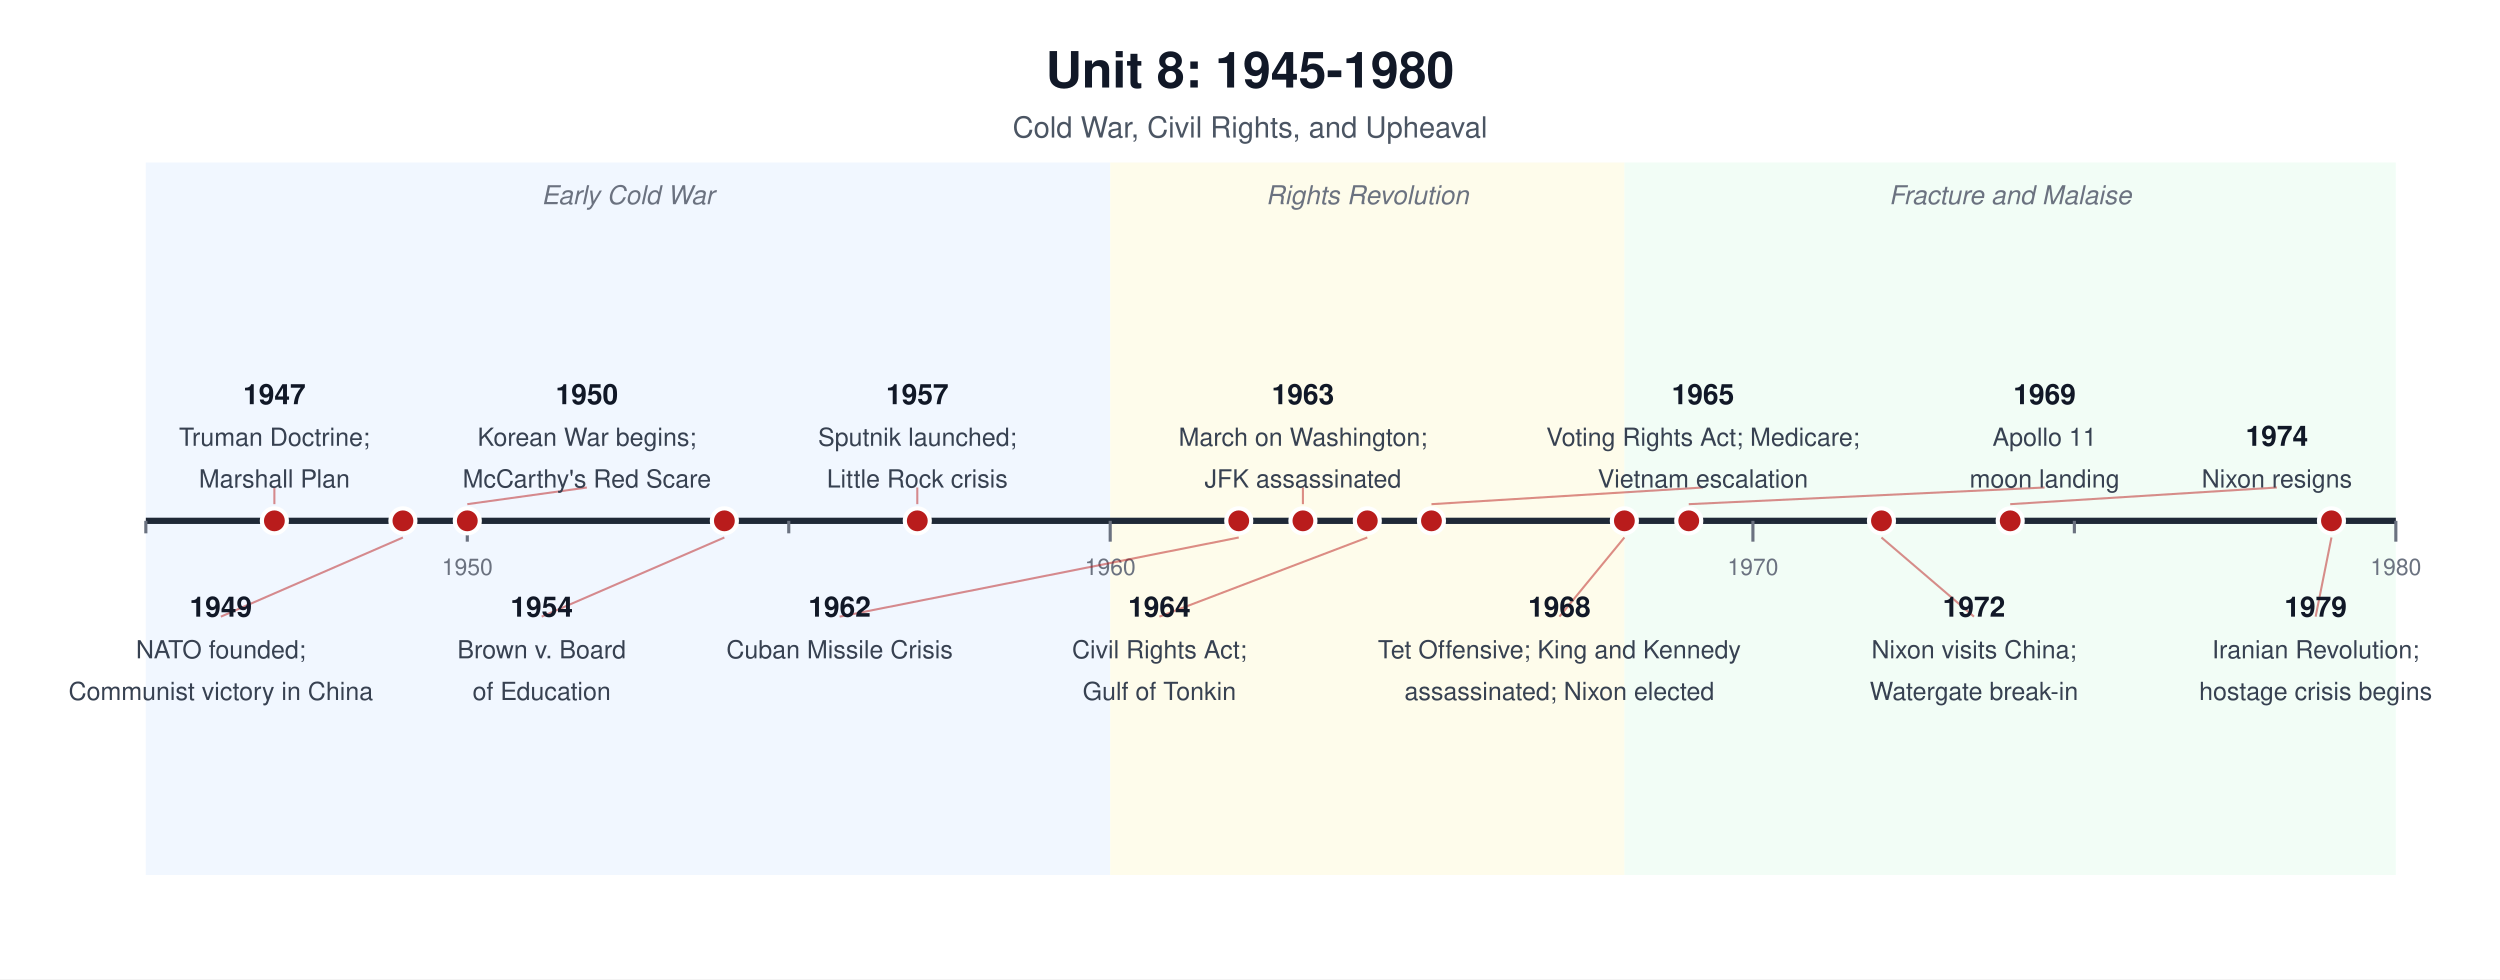
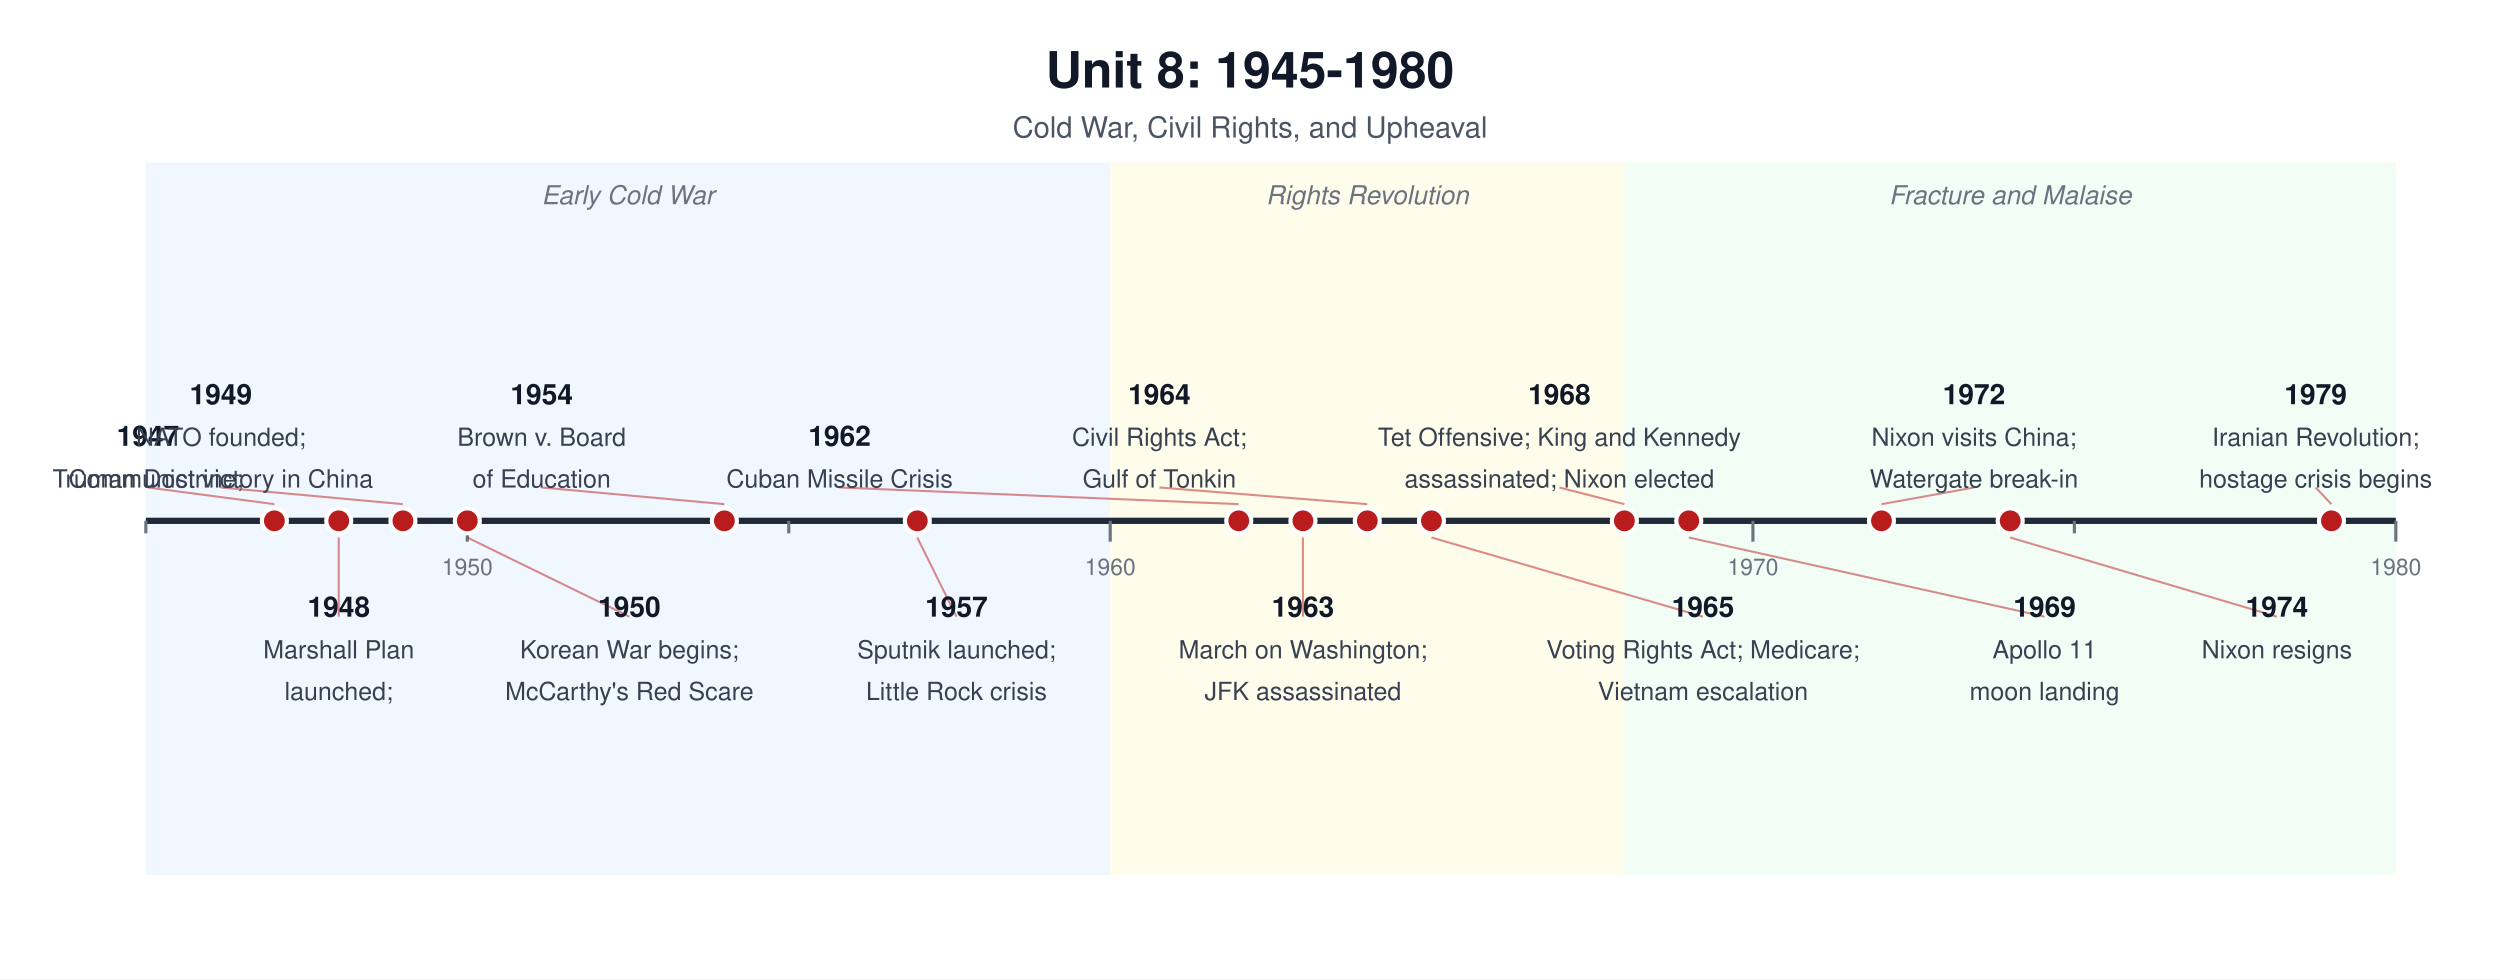
<svg xmlns="http://www.w3.org/2000/svg" viewBox="0 0 1200 470" width="1200" height="470" role="img">
  <rect x="0" y="0" width="1200" height="470" fill="#ffffff" />
  <text x="600" y="42" text-anchor="middle" font-family="Segoe UI, Helvetica, Arial, sans-serif" font-size="24" font-weight="700" fill="#111827">Unit 8: 1945-1980</text>
  <text x="600" y="66" text-anchor="middle" font-family="Segoe UI, Helvetica, Arial, sans-serif" font-size="14" fill="#4b5563">Cold War, Civil Rights, and Upheaval</text>
  <rect x="70.0" y="78" width="462.9" height="342" fill="#eff6ff" opacity="0.85" />
  <text x="301.4" y="98" text-anchor="middle" font-family="Segoe UI, Helvetica, Arial, sans-serif" font-size="12.5" font-style="italic" fill="#6b7280">Early Cold War</text>
  <rect x="532.9" y="78" width="246.9" height="342" fill="#fefce8" opacity="0.85" />
  <text x="656.3" y="98" text-anchor="middle" font-family="Segoe UI, Helvetica, Arial, sans-serif" font-size="12.5" font-style="italic" fill="#6b7280">Rights Revolution</text>
  <rect x="779.7" y="78" width="370.3" height="342" fill="#f0fdf4" opacity="0.85" />
  <text x="964.9" y="98" text-anchor="middle" font-family="Segoe UI, Helvetica, Arial, sans-serif" font-size="12.5" font-style="italic" fill="#6b7280">Fracture and Malaise</text>
  <line x1="70" y1="250" x2="1150" y2="250" stroke="#1f2937" stroke-width="3" />
  <line x1="70.0" y1="250" x2="70.0" y2="256" stroke="#6b7280" stroke-width="1.5" />
  <line x1="224.3" y1="250" x2="224.3" y2="260" stroke="#6b7280" stroke-width="1.5" />
  <text x="224.3" y="276" text-anchor="middle" font-family="Segoe UI, Helvetica, Arial, sans-serif" font-size="11" fill="#6b7280">1950</text>
  <line x1="378.6" y1="250" x2="378.6" y2="256" stroke="#6b7280" stroke-width="1.5" />
  <line x1="532.9" y1="250" x2="532.9" y2="260" stroke="#6b7280" stroke-width="1.5" />
  <text x="532.9" y="276" text-anchor="middle" font-family="Segoe UI, Helvetica, Arial, sans-serif" font-size="11" fill="#6b7280">1960</text>
  <line x1="687.1" y1="250" x2="687.1" y2="256" stroke="#6b7280" stroke-width="1.5" />
  <line x1="841.4" y1="250" x2="841.4" y2="260" stroke="#6b7280" stroke-width="1.5" />
  <text x="841.4" y="276" text-anchor="middle" font-family="Segoe UI, Helvetica, Arial, sans-serif" font-size="11" fill="#6b7280">1970</text>
  <line x1="995.7" y1="250" x2="995.7" y2="256" stroke="#6b7280" stroke-width="1.5" />
  <line x1="1150.0" y1="250" x2="1150.0" y2="260" stroke="#6b7280" stroke-width="1.5" />
  <text x="1150.0" y="276" text-anchor="middle" font-family="Segoe UI, Helvetica, Arial, sans-serif" font-size="11" fill="#6b7280">1980</text>
  <circle cx="131.7" cy="250" r="6" fill="#b91c1c" stroke="#ffffff" stroke-width="2" />
-   <line x1="131.7" y1="242" x2="131.7" y2="234.0" stroke="#b91c1c" stroke-width="1" opacity="0.5" />
-   <text x="131.7" y="194.0" text-anchor="middle" font-family="Segoe UI, Helvetica, Arial, sans-serif" font-size="13.5" font-weight="700" fill="#111827">1947</text>
-   <text x="131.7" y="214.0" text-anchor="middle" font-family="Segoe UI, Helvetica, Arial, sans-serif" font-size="12" fill="#374151">Truman Doctrine;</text>
-   <text x="131.7" y="234.0" text-anchor="middle" font-family="Segoe UI, Helvetica, Arial, sans-serif" font-size="12" fill="#374151">Marshall Plan</text>
+   <line x1="131.7" y1="242" x2="71.0" y2="234.0" stroke="#b91c1c" stroke-width="1" opacity="0.5" />
+   <text x="71.0" y="214.0" text-anchor="middle" font-family="Segoe UI, Helvetica, Arial, sans-serif" font-size="13.5" font-weight="700" fill="#111827">1947</text>
+   <text x="71.0" y="234.0" text-anchor="middle" font-family="Segoe UI, Helvetica, Arial, sans-serif" font-size="12" fill="#374151">Truman Doctrine;</text>
+   <circle cx="193.4" cy="250" r="6" fill="#b91c1c" stroke="#ffffff" stroke-width="2" />
+   <line x1="193.4" y1="242" x2="106.0" y2="234.0" stroke="#b91c1c" stroke-width="1" opacity="0.5" />
+   <text x="106.0" y="194.0" text-anchor="middle" font-family="Segoe UI, Helvetica, Arial, sans-serif" font-size="13.5" font-weight="700" fill="#111827">1949</text>
+   <text x="106.0" y="214.0" text-anchor="middle" font-family="Segoe UI, Helvetica, Arial, sans-serif" font-size="12" fill="#374151">NATO founded;</text>
+   <text x="106.0" y="234.0" text-anchor="middle" font-family="Segoe UI, Helvetica, Arial, sans-serif" font-size="12" fill="#374151">Communist victory in China</text>
+   <circle cx="347.7" cy="250" r="6" fill="#b91c1c" stroke="#ffffff" stroke-width="2" />
+   <line x1="347.7" y1="242" x2="260.0" y2="234.0" stroke="#b91c1c" stroke-width="1" opacity="0.5" />
+   <text x="260.0" y="194.0" text-anchor="middle" font-family="Segoe UI, Helvetica, Arial, sans-serif" font-size="13.5" font-weight="700" fill="#111827">1954</text>
+   <text x="260.0" y="214.0" text-anchor="middle" font-family="Segoe UI, Helvetica, Arial, sans-serif" font-size="12" fill="#374151">Brown v. Board</text>
+   <text x="260.0" y="234.0" text-anchor="middle" font-family="Segoe UI, Helvetica, Arial, sans-serif" font-size="12" fill="#374151">of Education</text>
+   <circle cx="594.6" cy="250" r="6" fill="#b91c1c" stroke="#ffffff" stroke-width="2" />
+   <line x1="594.6" y1="242" x2="403.0" y2="234.0" stroke="#b91c1c" stroke-width="1" opacity="0.5" />
+   <text x="403.0" y="214.0" text-anchor="middle" font-family="Segoe UI, Helvetica, Arial, sans-serif" font-size="13.5" font-weight="700" fill="#111827">1962</text>
+   <text x="403.0" y="234.0" text-anchor="middle" font-family="Segoe UI, Helvetica, Arial, sans-serif" font-size="12" fill="#374151">Cuban Missile Crisis</text>
+   <circle cx="656.3" cy="250" r="6" fill="#b91c1c" stroke="#ffffff" stroke-width="2" />
+   <line x1="656.3" y1="242" x2="556.5" y2="234.0" stroke="#b91c1c" stroke-width="1" opacity="0.5" />
+   <text x="556.5" y="194.0" text-anchor="middle" font-family="Segoe UI, Helvetica, Arial, sans-serif" font-size="13.5" font-weight="700" fill="#111827">1964</text>
+   <text x="556.5" y="214.0" text-anchor="middle" font-family="Segoe UI, Helvetica, Arial, sans-serif" font-size="12" fill="#374151">Civil Rights Act;</text>
+   <text x="556.5" y="234.0" text-anchor="middle" font-family="Segoe UI, Helvetica, Arial, sans-serif" font-size="12" fill="#374151">Gulf of Tonkin</text>
+   <circle cx="779.7" cy="250" r="6" fill="#b91c1c" stroke="#ffffff" stroke-width="2" />
+   <line x1="779.7" y1="242" x2="748.5" y2="234.0" stroke="#b91c1c" stroke-width="1" opacity="0.5" />
+   <text x="748.5" y="194.0" text-anchor="middle" font-family="Segoe UI, Helvetica, Arial, sans-serif" font-size="13.5" font-weight="700" fill="#111827">1968</text>
+   <text x="748.5" y="214.0" text-anchor="middle" font-family="Segoe UI, Helvetica, Arial, sans-serif" font-size="12" fill="#374151">Tet Offensive; King and Kennedy</text>
+   <text x="748.5" y="234.0" text-anchor="middle" font-family="Segoe UI, Helvetica, Arial, sans-serif" font-size="12" fill="#374151">assassinated; Nixon elected</text>
+   <circle cx="903.1" cy="250" r="6" fill="#b91c1c" stroke="#ffffff" stroke-width="2" />
+   <line x1="903.1" y1="242" x2="947.5" y2="234.0" stroke="#b91c1c" stroke-width="1" opacity="0.5" />
+   <text x="947.5" y="194.0" text-anchor="middle" font-family="Segoe UI, Helvetica, Arial, sans-serif" font-size="13.5" font-weight="700" fill="#111827">1972</text>
+   <text x="947.5" y="214.0" text-anchor="middle" font-family="Segoe UI, Helvetica, Arial, sans-serif" font-size="12" fill="#374151">Nixon visits China;</text>
+   <text x="947.5" y="234.0" text-anchor="middle" font-family="Segoe UI, Helvetica, Arial, sans-serif" font-size="12" fill="#374151">Watergate break-in</text>
+   <circle cx="1119.1" cy="250" r="6" fill="#b91c1c" stroke="#ffffff" stroke-width="2" />
+   <line x1="1119.1" y1="242" x2="1111.5" y2="234.0" stroke="#b91c1c" stroke-width="1" opacity="0.5" />
+   <text x="1111.5" y="194.0" text-anchor="middle" font-family="Segoe UI, Helvetica, Arial, sans-serif" font-size="13.5" font-weight="700" fill="#111827">1979</text>
+   <text x="1111.5" y="214.0" text-anchor="middle" font-family="Segoe UI, Helvetica, Arial, sans-serif" font-size="12" fill="#374151">Iranian Revolution;</text>
+   <text x="1111.5" y="234.0" text-anchor="middle" font-family="Segoe UI, Helvetica, Arial, sans-serif" font-size="12" fill="#374151">hostage crisis begins</text>
+   <circle cx="162.6" cy="250" r="6" fill="#b91c1c" stroke="#ffffff" stroke-width="2" />
+   <line x1="162.6" y1="258" x2="162.6" y2="296.0" stroke="#b91c1c" stroke-width="1" opacity="0.5" />
+   <text x="162.6" y="296.0" text-anchor="middle" font-family="Segoe UI, Helvetica, Arial, sans-serif" font-size="13.5" font-weight="700" fill="#111827">1948</text>
+   <text x="162.6" y="316.0" text-anchor="middle" font-family="Segoe UI, Helvetica, Arial, sans-serif" font-size="12" fill="#374151">Marshall Plan</text>
+   <text x="162.6" y="336.0" text-anchor="middle" font-family="Segoe UI, Helvetica, Arial, sans-serif" font-size="12" fill="#374151">launched;</text>
  <circle cx="224.3" cy="250" r="6" fill="#b91c1c" stroke="#ffffff" stroke-width="2" />
-   <line x1="224.3" y1="242" x2="281.7" y2="234.0" stroke="#b91c1c" stroke-width="1" opacity="0.5" />
-   <text x="281.7" y="194.0" text-anchor="middle" font-family="Segoe UI, Helvetica, Arial, sans-serif" font-size="13.5" font-weight="700" fill="#111827">1950</text>
-   <text x="281.7" y="214.0" text-anchor="middle" font-family="Segoe UI, Helvetica, Arial, sans-serif" font-size="12" fill="#374151">Korean War begins;</text>
-   <text x="281.7" y="234.0" text-anchor="middle" font-family="Segoe UI, Helvetica, Arial, sans-serif" font-size="12" fill="#374151">McCarthy's Red Scare</text>
+   <line x1="224.3" y1="258" x2="302.1" y2="296.0" stroke="#b91c1c" stroke-width="1" opacity="0.5" />
+   <text x="302.1" y="296.0" text-anchor="middle" font-family="Segoe UI, Helvetica, Arial, sans-serif" font-size="13.5" font-weight="700" fill="#111827">1950</text>
+   <text x="302.1" y="316.0" text-anchor="middle" font-family="Segoe UI, Helvetica, Arial, sans-serif" font-size="12" fill="#374151">Korean War begins;</text>
+   <text x="302.1" y="336.0" text-anchor="middle" font-family="Segoe UI, Helvetica, Arial, sans-serif" font-size="12" fill="#374151">McCarthy's Red Scare</text>
  <circle cx="440.3" cy="250" r="6" fill="#b91c1c" stroke="#ffffff" stroke-width="2" />
-   <line x1="440.3" y1="242" x2="440.3" y2="234.0" stroke="#b91c1c" stroke-width="1" opacity="0.5" />
-   <text x="440.3" y="194.0" text-anchor="middle" font-family="Segoe UI, Helvetica, Arial, sans-serif" font-size="13.5" font-weight="700" fill="#111827">1957</text>
-   <text x="440.3" y="214.0" text-anchor="middle" font-family="Segoe UI, Helvetica, Arial, sans-serif" font-size="12" fill="#374151">Sputnik launched;</text>
-   <text x="440.3" y="234.0" text-anchor="middle" font-family="Segoe UI, Helvetica, Arial, sans-serif" font-size="12" fill="#374151">Little Rock crisis</text>
+   <line x1="440.3" y1="258" x2="459.1" y2="296.0" stroke="#b91c1c" stroke-width="1" opacity="0.5" />
+   <text x="459.1" y="296.0" text-anchor="middle" font-family="Segoe UI, Helvetica, Arial, sans-serif" font-size="13.5" font-weight="700" fill="#111827">1957</text>
+   <text x="459.1" y="316.0" text-anchor="middle" font-family="Segoe UI, Helvetica, Arial, sans-serif" font-size="12" fill="#374151">Sputnik launched;</text>
+   <text x="459.1" y="336.0" text-anchor="middle" font-family="Segoe UI, Helvetica, Arial, sans-serif" font-size="12" fill="#374151">Little Rock crisis</text>
  <circle cx="625.4" cy="250" r="6" fill="#b91c1c" stroke="#ffffff" stroke-width="2" />
-   <line x1="625.4" y1="242" x2="625.4" y2="234.0" stroke="#b91c1c" stroke-width="1" opacity="0.5" />
-   <text x="625.4" y="194.0" text-anchor="middle" font-family="Segoe UI, Helvetica, Arial, sans-serif" font-size="13.5" font-weight="700" fill="#111827">1963</text>
-   <text x="625.4" y="214.0" text-anchor="middle" font-family="Segoe UI, Helvetica, Arial, sans-serif" font-size="12" fill="#374151">March on Washington;</text>
-   <text x="625.4" y="234.0" text-anchor="middle" font-family="Segoe UI, Helvetica, Arial, sans-serif" font-size="12" fill="#374151">JFK assassinated</text>
+   <line x1="625.4" y1="258" x2="625.4" y2="296.0" stroke="#b91c1c" stroke-width="1" opacity="0.5" />
+   <text x="625.4" y="296.0" text-anchor="middle" font-family="Segoe UI, Helvetica, Arial, sans-serif" font-size="13.5" font-weight="700" fill="#111827">1963</text>
+   <text x="625.4" y="316.0" text-anchor="middle" font-family="Segoe UI, Helvetica, Arial, sans-serif" font-size="12" fill="#374151">March on Washington;</text>
+   <text x="625.4" y="336.0" text-anchor="middle" font-family="Segoe UI, Helvetica, Arial, sans-serif" font-size="12" fill="#374151">JFK assassinated</text>
  <circle cx="687.1" cy="250" r="6" fill="#b91c1c" stroke="#ffffff" stroke-width="2" />
-   <line x1="687.1" y1="242" x2="817.4" y2="234.0" stroke="#b91c1c" stroke-width="1" opacity="0.5" />
-   <text x="817.4" y="194.0" text-anchor="middle" font-family="Segoe UI, Helvetica, Arial, sans-serif" font-size="13.5" font-weight="700" fill="#111827">1965</text>
-   <text x="817.4" y="214.0" text-anchor="middle" font-family="Segoe UI, Helvetica, Arial, sans-serif" font-size="12" fill="#374151">Voting Rights Act; Medicare;</text>
-   <text x="817.4" y="234.0" text-anchor="middle" font-family="Segoe UI, Helvetica, Arial, sans-serif" font-size="12" fill="#374151">Vietnam escalation</text>
+   <line x1="687.1" y1="258" x2="817.4" y2="296.0" stroke="#b91c1c" stroke-width="1" opacity="0.5" />
+   <text x="817.4" y="296.0" text-anchor="middle" font-family="Segoe UI, Helvetica, Arial, sans-serif" font-size="13.5" font-weight="700" fill="#111827">1965</text>
+   <text x="817.4" y="316.0" text-anchor="middle" font-family="Segoe UI, Helvetica, Arial, sans-serif" font-size="12" fill="#374151">Voting Rights Act; Medicare;</text>
+   <text x="817.4" y="336.0" text-anchor="middle" font-family="Segoe UI, Helvetica, Arial, sans-serif" font-size="12" fill="#374151">Vietnam escalation</text>
  <circle cx="810.6" cy="250" r="6" fill="#b91c1c" stroke="#ffffff" stroke-width="2" />
-   <line x1="810.6" y1="242" x2="981.4" y2="234.0" stroke="#b91c1c" stroke-width="1" opacity="0.5" />
-   <text x="981.4" y="194.0" text-anchor="middle" font-family="Segoe UI, Helvetica, Arial, sans-serif" font-size="13.5" font-weight="700" fill="#111827">1969</text>
-   <text x="981.4" y="214.0" text-anchor="middle" font-family="Segoe UI, Helvetica, Arial, sans-serif" font-size="12" fill="#374151">Apollo 11</text>
-   <text x="981.4" y="234.0" text-anchor="middle" font-family="Segoe UI, Helvetica, Arial, sans-serif" font-size="12" fill="#374151">moon landing</text>
+   <line x1="810.6" y1="258" x2="981.4" y2="296.0" stroke="#b91c1c" stroke-width="1" opacity="0.5" />
+   <text x="981.4" y="296.0" text-anchor="middle" font-family="Segoe UI, Helvetica, Arial, sans-serif" font-size="13.5" font-weight="700" fill="#111827">1969</text>
+   <text x="981.4" y="316.0" text-anchor="middle" font-family="Segoe UI, Helvetica, Arial, sans-serif" font-size="12" fill="#374151">Apollo 11</text>
+   <text x="981.4" y="336.0" text-anchor="middle" font-family="Segoe UI, Helvetica, Arial, sans-serif" font-size="12" fill="#374151">moon landing</text>
  <circle cx="964.9" cy="250" r="6" fill="#b91c1c" stroke="#ffffff" stroke-width="2" />
-   <line x1="964.9" y1="242" x2="1092.9" y2="234.0" stroke="#b91c1c" stroke-width="1" opacity="0.5" />
-   <text x="1092.9" y="214.0" text-anchor="middle" font-family="Segoe UI, Helvetica, Arial, sans-serif" font-size="13.5" font-weight="700" fill="#111827">1974</text>
-   <text x="1092.9" y="234.0" text-anchor="middle" font-family="Segoe UI, Helvetica, Arial, sans-serif" font-size="12" fill="#374151">Nixon resigns</text>
-   <circle cx="193.4" cy="250" r="6" fill="#b91c1c" stroke="#ffffff" stroke-width="2" />
-   <line x1="193.4" y1="258" x2="106.0" y2="296.0" stroke="#b91c1c" stroke-width="1" opacity="0.5" />
-   <text x="106.0" y="296.0" text-anchor="middle" font-family="Segoe UI, Helvetica, Arial, sans-serif" font-size="13.5" font-weight="700" fill="#111827">1949</text>
-   <text x="106.0" y="316.0" text-anchor="middle" font-family="Segoe UI, Helvetica, Arial, sans-serif" font-size="12" fill="#374151">NATO founded;</text>
-   <text x="106.0" y="336.0" text-anchor="middle" font-family="Segoe UI, Helvetica, Arial, sans-serif" font-size="12" fill="#374151">Communist victory in China</text>
-   <circle cx="347.7" cy="250" r="6" fill="#b91c1c" stroke="#ffffff" stroke-width="2" />
-   <line x1="347.7" y1="258" x2="260.0" y2="296.0" stroke="#b91c1c" stroke-width="1" opacity="0.5" />
-   <text x="260.0" y="296.0" text-anchor="middle" font-family="Segoe UI, Helvetica, Arial, sans-serif" font-size="13.5" font-weight="700" fill="#111827">1954</text>
-   <text x="260.0" y="316.0" text-anchor="middle" font-family="Segoe UI, Helvetica, Arial, sans-serif" font-size="12" fill="#374151">Brown v. Board</text>
-   <text x="260.0" y="336.0" text-anchor="middle" font-family="Segoe UI, Helvetica, Arial, sans-serif" font-size="12" fill="#374151">of Education</text>
-   <circle cx="594.6" cy="250" r="6" fill="#b91c1c" stroke="#ffffff" stroke-width="2" />
-   <line x1="594.6" y1="258" x2="403.0" y2="296.0" stroke="#b91c1c" stroke-width="1" opacity="0.5" />
-   <text x="403.0" y="296.0" text-anchor="middle" font-family="Segoe UI, Helvetica, Arial, sans-serif" font-size="13.5" font-weight="700" fill="#111827">1962</text>
-   <text x="403.0" y="316.0" text-anchor="middle" font-family="Segoe UI, Helvetica, Arial, sans-serif" font-size="12" fill="#374151">Cuban Missile Crisis</text>
-   <circle cx="656.3" cy="250" r="6" fill="#b91c1c" stroke="#ffffff" stroke-width="2" />
-   <line x1="656.3" y1="258" x2="556.5" y2="296.0" stroke="#b91c1c" stroke-width="1" opacity="0.5" />
-   <text x="556.5" y="296.0" text-anchor="middle" font-family="Segoe UI, Helvetica, Arial, sans-serif" font-size="13.5" font-weight="700" fill="#111827">1964</text>
-   <text x="556.5" y="316.0" text-anchor="middle" font-family="Segoe UI, Helvetica, Arial, sans-serif" font-size="12" fill="#374151">Civil Rights Act;</text>
-   <text x="556.5" y="336.0" text-anchor="middle" font-family="Segoe UI, Helvetica, Arial, sans-serif" font-size="12" fill="#374151">Gulf of Tonkin</text>
-   <circle cx="779.7" cy="250" r="6" fill="#b91c1c" stroke="#ffffff" stroke-width="2" />
-   <line x1="779.7" y1="258" x2="748.5" y2="296.0" stroke="#b91c1c" stroke-width="1" opacity="0.5" />
-   <text x="748.5" y="296.0" text-anchor="middle" font-family="Segoe UI, Helvetica, Arial, sans-serif" font-size="13.5" font-weight="700" fill="#111827">1968</text>
-   <text x="748.5" y="316.0" text-anchor="middle" font-family="Segoe UI, Helvetica, Arial, sans-serif" font-size="12" fill="#374151">Tet Offensive; King and Kennedy</text>
-   <text x="748.5" y="336.0" text-anchor="middle" font-family="Segoe UI, Helvetica, Arial, sans-serif" font-size="12" fill="#374151">assassinated; Nixon elected</text>
-   <circle cx="903.1" cy="250" r="6" fill="#b91c1c" stroke="#ffffff" stroke-width="2" />
-   <line x1="903.1" y1="258" x2="947.5" y2="296.0" stroke="#b91c1c" stroke-width="1" opacity="0.5" />
-   <text x="947.5" y="296.0" text-anchor="middle" font-family="Segoe UI, Helvetica, Arial, sans-serif" font-size="13.5" font-weight="700" fill="#111827">1972</text>
-   <text x="947.5" y="316.0" text-anchor="middle" font-family="Segoe UI, Helvetica, Arial, sans-serif" font-size="12" fill="#374151">Nixon visits China;</text>
-   <text x="947.5" y="336.0" text-anchor="middle" font-family="Segoe UI, Helvetica, Arial, sans-serif" font-size="12" fill="#374151">Watergate break-in</text>
-   <circle cx="1119.1" cy="250" r="6" fill="#b91c1c" stroke="#ffffff" stroke-width="2" />
-   <line x1="1119.1" y1="258" x2="1111.5" y2="296.0" stroke="#b91c1c" stroke-width="1" opacity="0.5" />
-   <text x="1111.5" y="296.0" text-anchor="middle" font-family="Segoe UI, Helvetica, Arial, sans-serif" font-size="13.5" font-weight="700" fill="#111827">1979</text>
-   <text x="1111.5" y="316.0" text-anchor="middle" font-family="Segoe UI, Helvetica, Arial, sans-serif" font-size="12" fill="#374151">Iranian Revolution;</text>
-   <text x="1111.5" y="336.0" text-anchor="middle" font-family="Segoe UI, Helvetica, Arial, sans-serif" font-size="12" fill="#374151">hostage crisis begins</text>
+   <line x1="964.9" y1="258" x2="1092.9" y2="296.0" stroke="#b91c1c" stroke-width="1" opacity="0.5" />
+   <text x="1092.9" y="296.0" text-anchor="middle" font-family="Segoe UI, Helvetica, Arial, sans-serif" font-size="13.5" font-weight="700" fill="#111827">1974</text>
+   <text x="1092.9" y="316.0" text-anchor="middle" font-family="Segoe UI, Helvetica, Arial, sans-serif" font-size="12" fill="#374151">Nixon resigns</text>
</svg>
